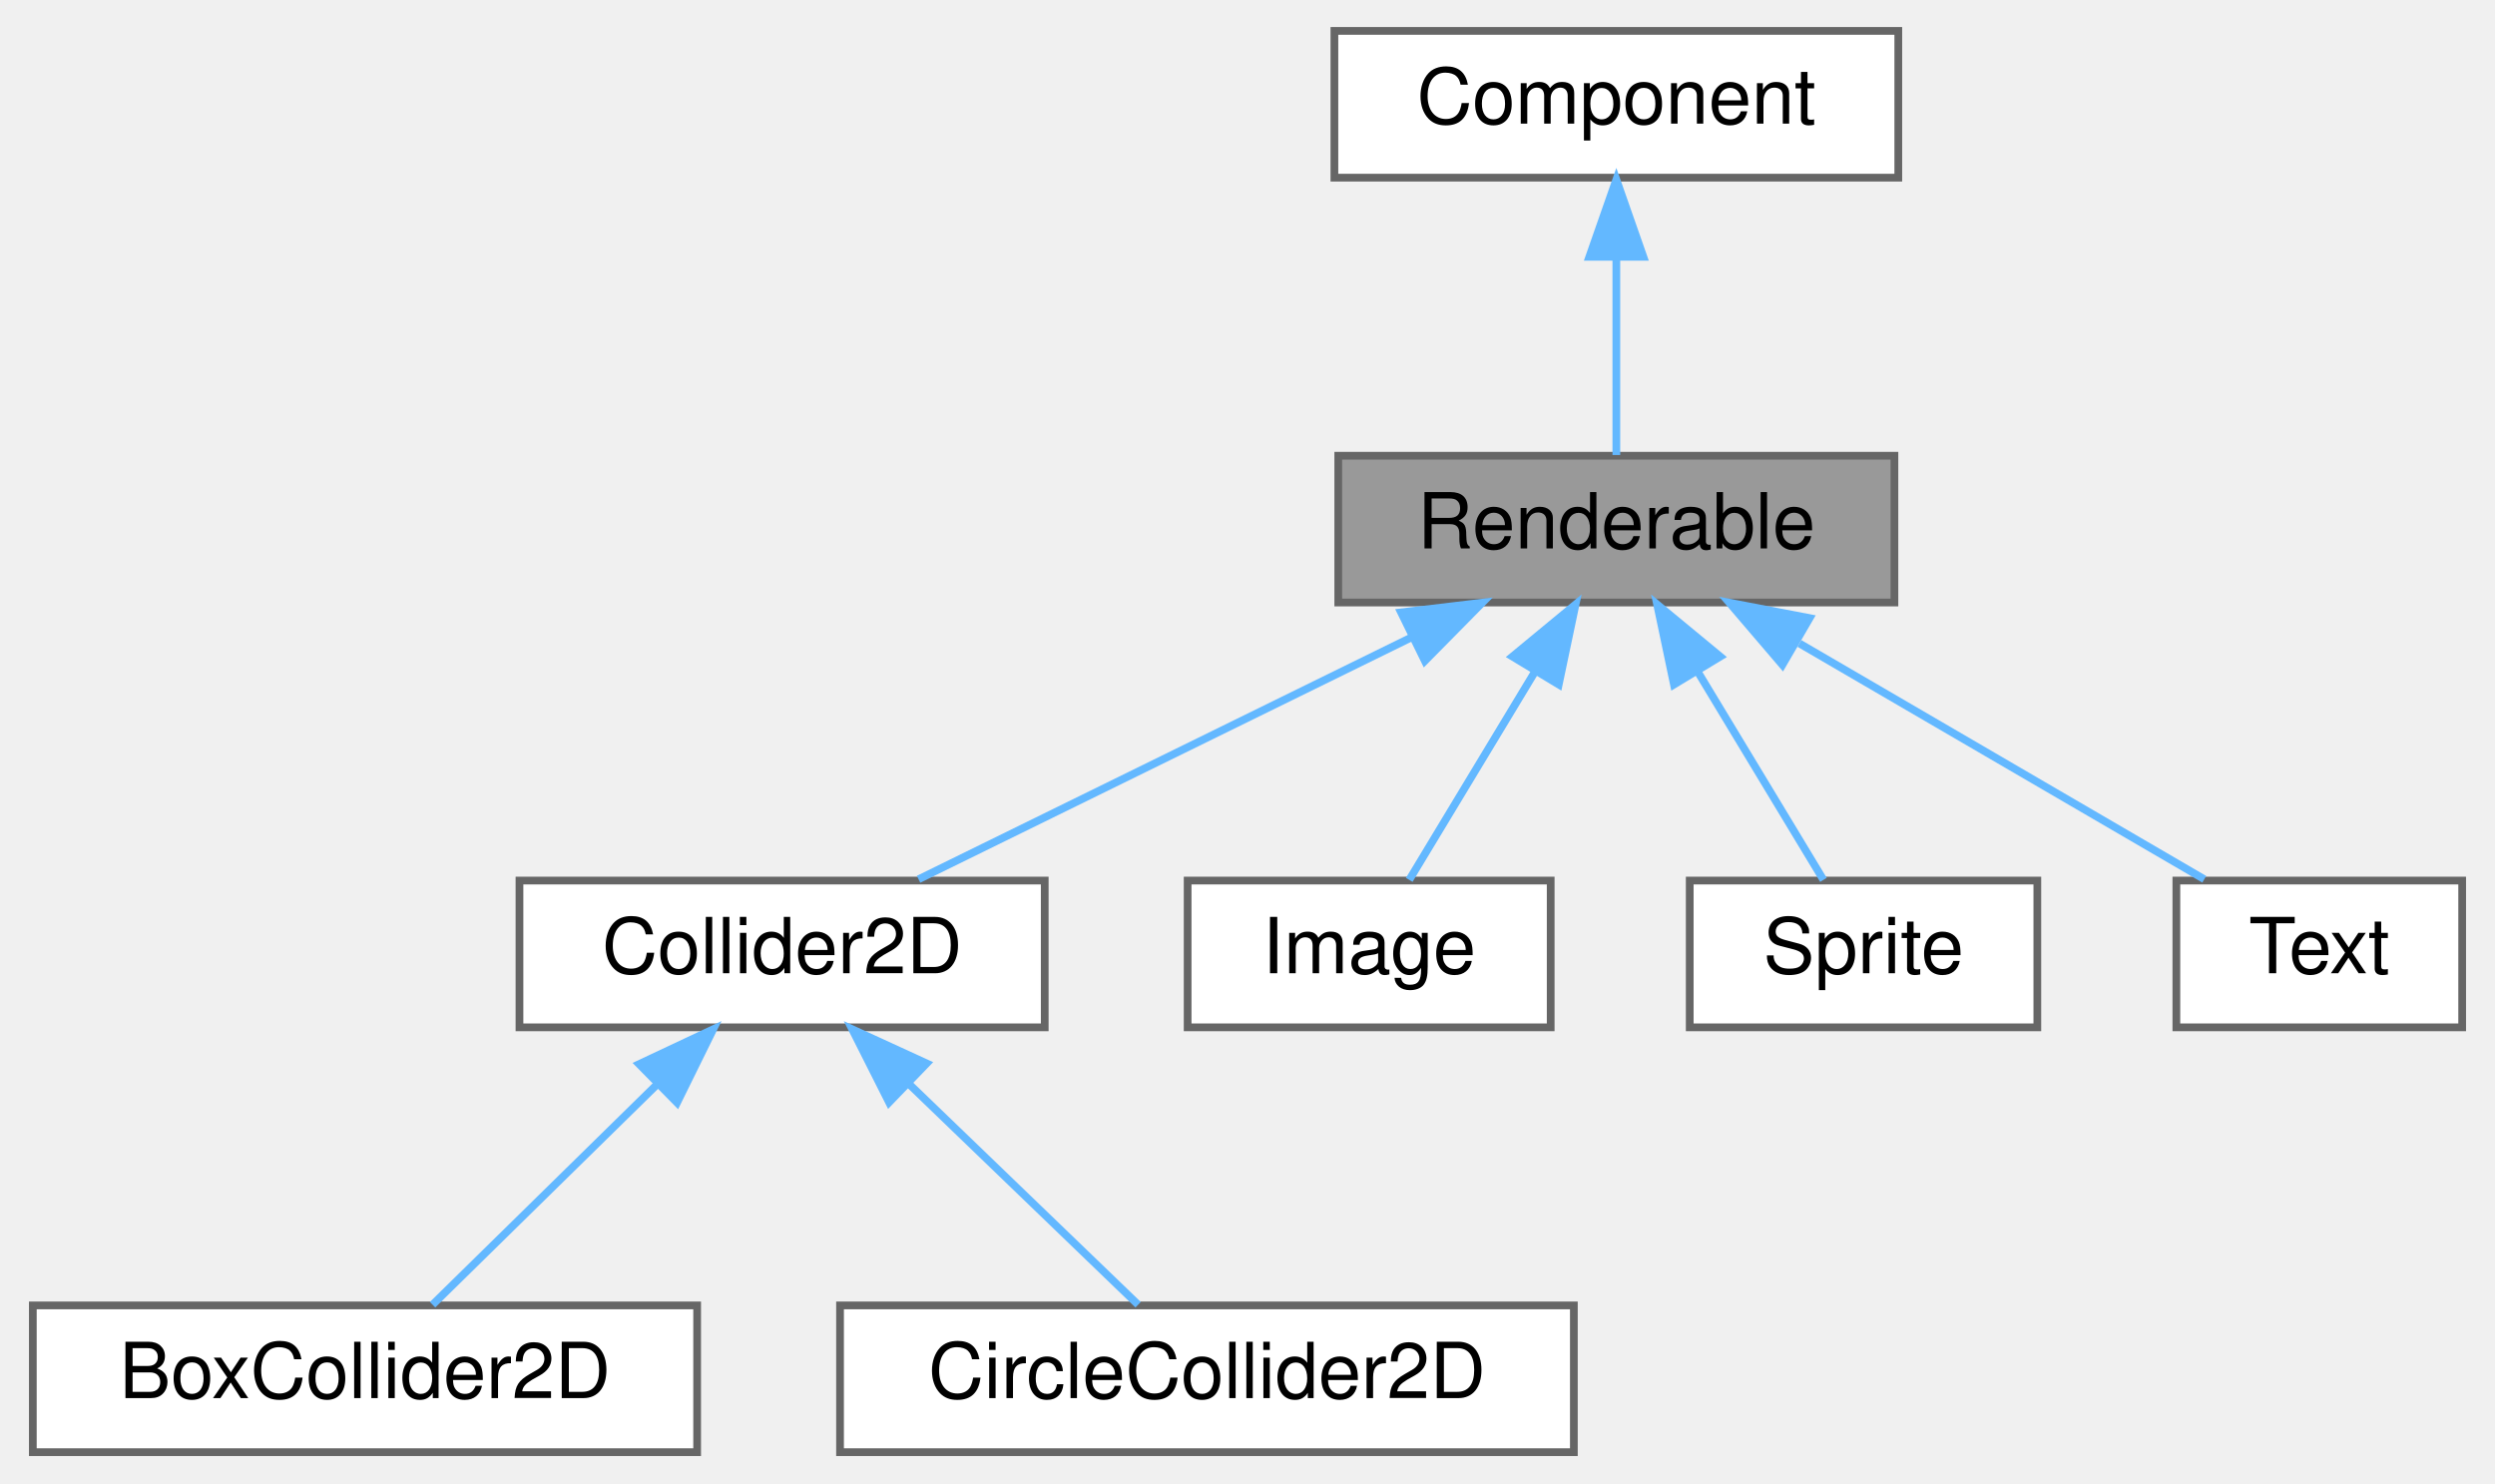
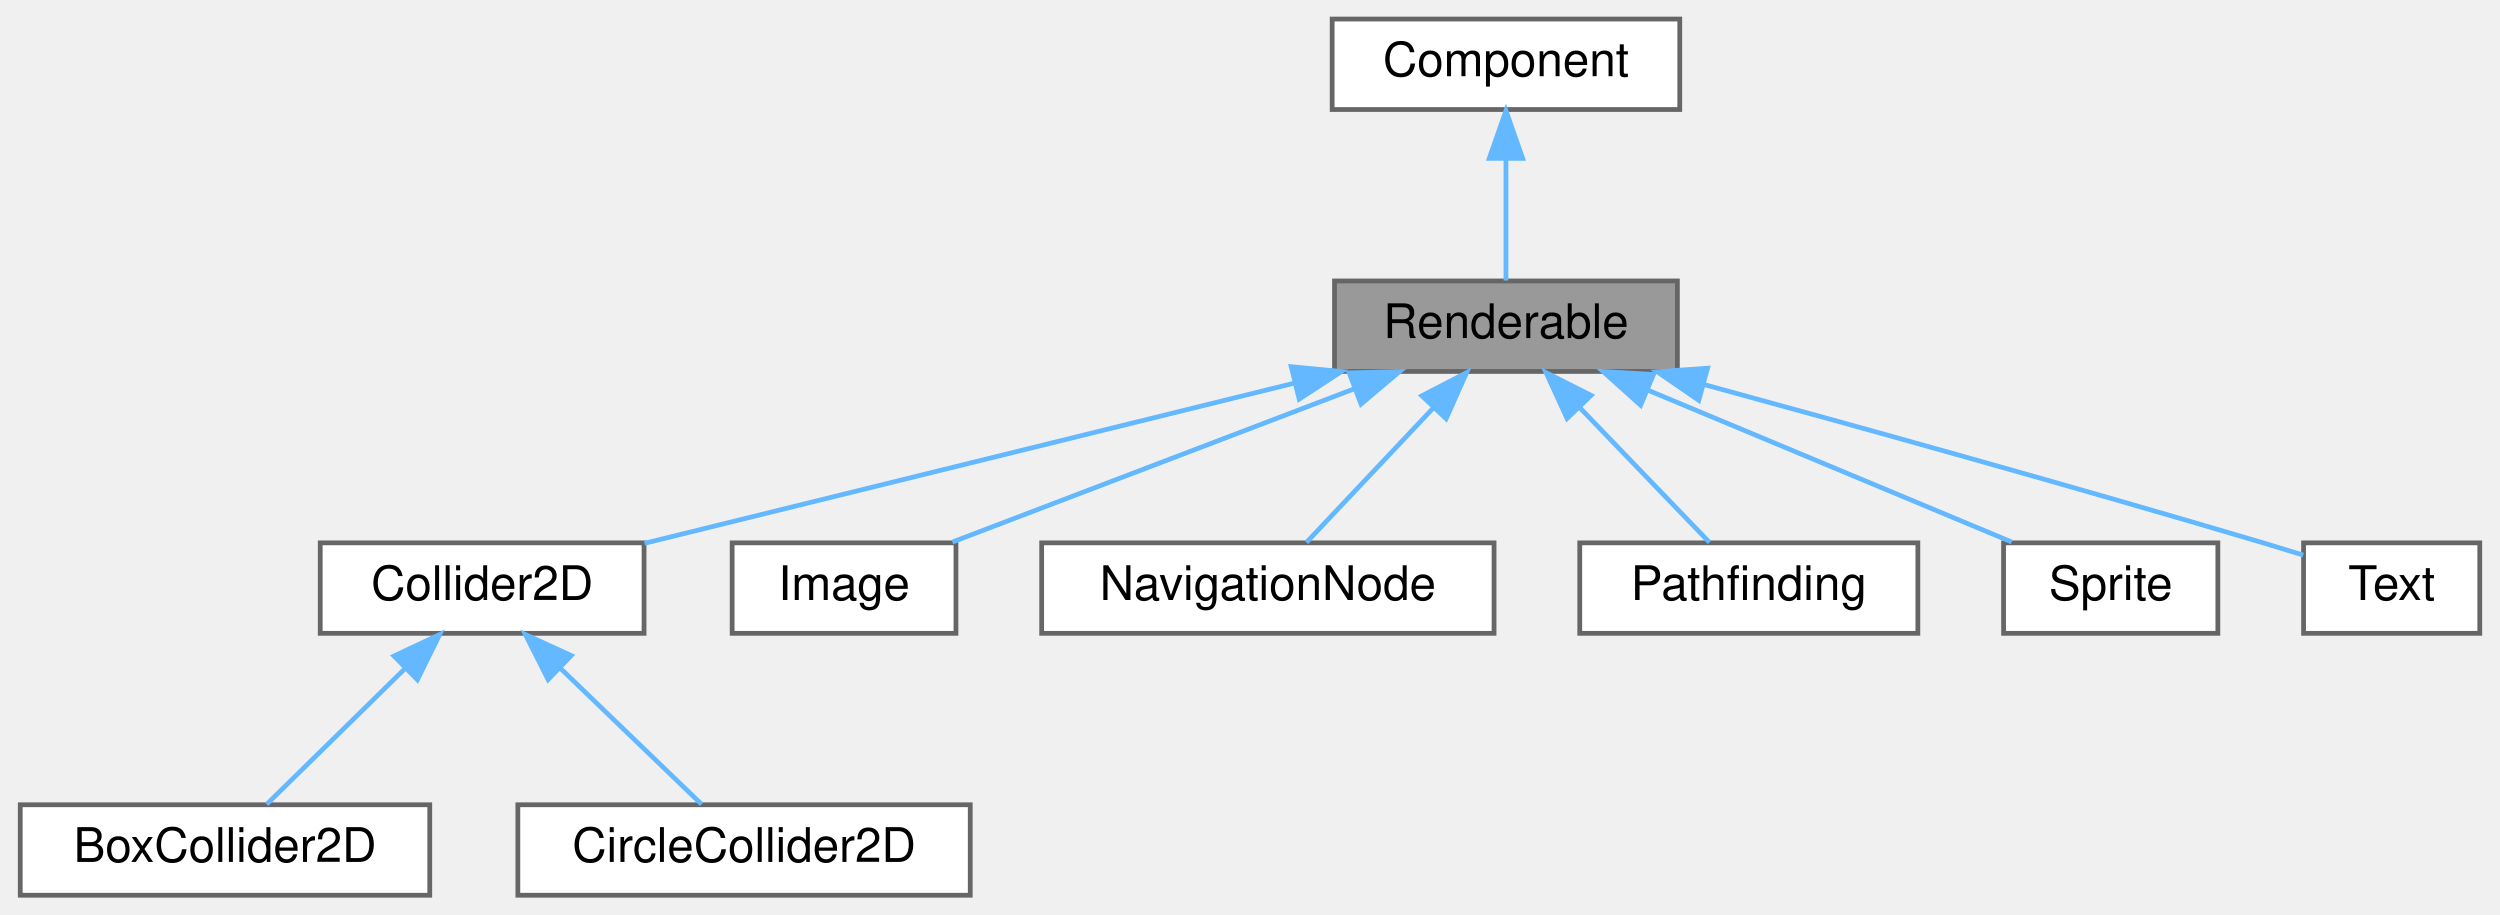
- <svg xmlns="http://www.w3.org/2000/svg" xmlns:xlink="http://www.w3.org/1999/xlink" width="323pt" height="192pt" viewBox="0.00 0.00 322.50 192.00">
+ <svg xmlns="http://www.w3.org/2000/svg" xmlns:xlink="http://www.w3.org/1999/xlink" width="525pt" height="192pt" viewBox="0.00 0.00 524.50 192.00">
  <g id="graph0" class="graph" transform="scale(1 1) rotate(0) translate(4 188)">
    <g id="Node000001" class="node">
      <g id="a_Node000001">
        <a xlink:title="Base class for renderable components in the engine.">
-           <polygon fill="#999999" stroke="#666666" points="241,-129 169,-129 169,-110 241,-110 241,-129" />
-           <text text-anchor="middle" x="205" y="-117" font-family="Helvetica,sans-Serif" font-size="10.00">Renderable</text>
+           <polygon fill="#999999" stroke="#666666" points="348,-129 276,-129 276,-110 348,-110 348,-129" />
+           <text text-anchor="middle" x="312" y="-117" font-family="Helvetica,sans-Serif" font-size="10.00">Renderable</text>
        </a>
      </g>
    </g>
    <g id="Node000003" class="node">
      <g id="a_Node000003">
        <a xlink:href="class_collider2_d.html" target="_top" xlink:title="A 2D collider base that defines the shape and physical properties of a GameObject for collision detec...">
          <polygon fill="white" stroke="#666666" points="131,-74 63,-74 63,-55 131,-55 131,-74" />
          <text text-anchor="middle" x="97" y="-62" font-family="Helvetica,sans-Serif" font-size="10.00">Collider2D</text>
        </a>
      </g>
    </g>
    <g id="edge2_Node000001_Node000003" class="edge">
      <g id="a_edge2_Node000001_Node000003">
        <a xlink:title=" ">
-           <path fill="none" stroke="#63b8ff" d="M178.51,-105.5C158.64,-95.75 132,-82.68 114.67,-74.17" />
-           <polygon fill="#63b8ff" stroke="#63b8ff" points="177.13,-108.72 187.65,-109.98 180.21,-102.44 177.13,-108.72" />
+           <path fill="none" stroke="#63b8ff" d="M267.58,-107.55C227.05,-97.56 168.02,-83.01 131.1,-73.91" />
+           <polygon fill="#63b8ff" stroke="#63b8ff" points="266.91,-110.99 277.46,-109.98 268.58,-104.19 266.91,-110.99" />
        </a>
      </g>
    </g>
    <g id="Node000006" class="node">
      <g id="a_Node000006">
        <a xlink:href="class_image.html" target="_top" xlink:title=" ">
          <polygon fill="white" stroke="#666666" points="196.5,-74 149.5,-74 149.5,-55 196.5,-55 196.5,-74" />
          <text text-anchor="middle" x="173" y="-62" font-family="Helvetica,sans-Serif" font-size="10.00">Image</text>
        </a>
      </g>
    </g>
    <g id="edge5_Node000001_Node000006" class="edge">
      <g id="a_edge5_Node000001_Node000006">
        <a xlink:title=" ">
-           <path fill="none" stroke="#63b8ff" d="M194.5,-101.1C189.03,-92.04 182.58,-81.37 178.19,-74.09" />
-           <polygon fill="#63b8ff" stroke="#63b8ff" points="191.55,-103 199.72,-109.75 197.54,-99.38 191.55,-103" />
+           <path fill="none" stroke="#63b8ff" d="M280.32,-106.42C254.53,-96.59 218.76,-82.95 195.74,-74.17" />
+           <polygon fill="#63b8ff" stroke="#63b8ff" points="279.08,-109.69 289.67,-109.98 281.57,-103.15 279.08,-109.69" />
        </a>
      </g>
    </g>
    <g id="Node000007" class="node">
      <g id="a_Node000007">
-         <a xlink:href="class_sprite.html" target="_top" xlink:title="Component that represents a 2D sprite to be rendered. The Sprite component holds a reference to a Tex...">
-           <polygon fill="white" stroke="#666666" points="259.5,-74 214.5,-74 214.5,-55 259.5,-55 259.5,-74" />
-           <text text-anchor="middle" x="237" y="-62" font-family="Helvetica,sans-Serif" font-size="10.00">Sprite</text>
+         <a xlink:href="class_navigation_node.html" target="_top" xlink:title="Component representing a navigation node in a navigation graph.">
+           <polygon fill="white" stroke="#666666" points="309.5,-74 214.5,-74 214.5,-55 309.5,-55 309.5,-74" />
+           <text text-anchor="middle" x="262" y="-62" font-family="Helvetica,sans-Serif" font-size="10.00">NavigationNode</text>
        </a>
      </g>
    </g>
    <g id="edge6_Node000001_Node000007" class="edge">
      <g id="a_edge6_Node000001_Node000007">
        <a xlink:title=" ">
-           <path fill="none" stroke="#63b8ff" d="M215.5,-101.1C220.97,-92.04 227.42,-81.37 231.81,-74.09" />
-           <polygon fill="#63b8ff" stroke="#63b8ff" points="212.46,-99.38 210.28,-109.75 218.45,-103 212.46,-99.38" />
+           <path fill="none" stroke="#63b8ff" d="M296.66,-102.24C287.9,-92.95 277.26,-81.68 270.1,-74.09" />
+           <polygon fill="#63b8ff" stroke="#63b8ff" points="294.34,-104.88 303.74,-109.75 299.43,-100.07 294.34,-104.88" />
        </a>
      </g>
    </g>
    <g id="Node000008" class="node">
      <g id="a_Node000008">
-         <a xlink:href="class_text.html" target="_top" xlink:title="UI Text Component.">
-           <polygon fill="white" stroke="#666666" points="314.5,-74 277.5,-74 277.5,-55 314.5,-55 314.5,-74" />
-           <text text-anchor="middle" x="296" y="-62" font-family="Helvetica,sans-Serif" font-size="10.00">Text</text>
+         <a xlink:href="class_pathfinding.html" target="_top" xlink:title="Component responsible for AI pathfinding using a navigation graph.">
+           <polygon fill="white" stroke="#666666" points="398.5,-74 327.5,-74 327.5,-55 398.5,-55 398.5,-74" />
+           <text text-anchor="middle" x="363" y="-62" font-family="Helvetica,sans-Serif" font-size="10.00">Pathfinding</text>
        </a>
      </g>
    </g>
    <g id="edge7_Node000001_Node000008" class="edge">
      <g id="a_edge7_Node000001_Node000008">
        <a xlink:title=" ">
-           <path fill="none" stroke="#63b8ff" d="M228.7,-104.7C245.28,-95.04 266.91,-82.44 281.11,-74.17" />
-           <polygon fill="#63b8ff" stroke="#63b8ff" points="226.5,-101.93 219.62,-109.98 230.02,-107.98 226.5,-101.93" />
+           <path fill="none" stroke="#63b8ff" d="M327.38,-102.52C336.37,-93.18 347.36,-81.75 354.74,-74.09" />
+           <polygon fill="#63b8ff" stroke="#63b8ff" points="324.83,-100.12 320.42,-109.75 329.88,-104.97 324.83,-100.12" />
+         </a>
+       </g>
+     </g>
+     <g id="Node000009" class="node">
+       <g id="a_Node000009">
+         <a xlink:href="class_sprite.html" target="_top" xlink:title="Component that represents a 2D sprite to be rendered. The Sprite component holds a reference to a Tex...">
+           <polygon fill="white" stroke="#666666" points="461.5,-74 416.5,-74 416.5,-55 461.5,-55 461.5,-74" />
+           <text text-anchor="middle" x="439" y="-62" font-family="Helvetica,sans-Serif" font-size="10.00">Sprite</text>
+         </a>
+       </g>
+     </g>
+     <g id="edge8_Node000001_Node000009" class="edge">
+       <g id="a_edge8_Node000001_Node000009">
+         <a xlink:title=" ">
+           <path fill="none" stroke="#63b8ff" d="M341.88,-106.03C365.37,-96.23 397.47,-82.83 418.22,-74.17" />
+           <polygon fill="#63b8ff" stroke="#63b8ff" points="340.29,-102.9 332.4,-109.98 342.98,-109.36 340.29,-102.9" />
+         </a>
+       </g>
+     </g>
+     <g id="Node000010" class="node">
+       <g id="a_Node000010">
+         <a xlink:href="class_text.html" target="_top" xlink:title="UI Text Component.">
+           <polygon fill="white" stroke="#666666" points="516.5,-74 479.5,-74 479.5,-55 516.5,-55 516.5,-74" />
+           <text text-anchor="middle" x="498" y="-62" font-family="Helvetica,sans-Serif" font-size="10.00">Text</text>
+         </a>
+       </g>
+     </g>
+     <g id="edge9_Node000001_Node000010" class="edge">
+       <g id="a_edge9_Node000001_Node000010">
+         <a xlink:title=" ">
+           <path fill="none" stroke="#63b8ff" d="M353.7,-107.22C385.83,-98.44 431.33,-85.79 471,-74 473.73,-73.19 476.61,-72.31 479.43,-71.43" />
+           <polygon fill="#63b8ff" stroke="#63b8ff" points="352.49,-103.93 343.76,-109.93 354.33,-110.68 352.49,-103.93" />
        </a>
      </g>
    </g>
    <g id="Node000002" class="node">
      <g id="a_Node000002">
        <a xlink:href="class_component.html" target="_top" xlink:title=" ">
-           <polygon fill="white" stroke="#666666" points="241.5,-184 168.5,-184 168.5,-165 241.5,-165 241.5,-184" />
-           <text text-anchor="middle" x="205" y="-172" font-family="Helvetica,sans-Serif" font-size="10.00">Component</text>
+           <polygon fill="white" stroke="#666666" points="348.5,-184 275.5,-184 275.5,-165 348.5,-165 348.5,-184" />
+           <text text-anchor="middle" x="312" y="-172" font-family="Helvetica,sans-Serif" font-size="10.00">Component</text>
        </a>
      </g>
    </g>
    <g id="edge1_Node000001_Node000002" class="edge">
      <g id="a_edge1_Node000001_Node000002">
        <a xlink:title=" ">
-           <path fill="none" stroke="#63b8ff" d="M205,-154.66C205,-145.93 205,-135.99 205,-129.09" />
-           <polygon fill="#63b8ff" stroke="#63b8ff" points="201.5,-154.75 205,-164.75 208.5,-154.75 201.5,-154.75" />
+           <path fill="none" stroke="#63b8ff" d="M312,-154.66C312,-145.93 312,-135.99 312,-129.09" />
+           <polygon fill="#63b8ff" stroke="#63b8ff" points="308.5,-154.75 312,-164.75 315.5,-154.75 308.5,-154.75" />
        </a>
      </g>
    </g>
    <g id="Node000004" class="node">
      <g id="a_Node000004">
        <a xlink:href="class_box_collider2_d.html" target="_top" xlink:title="A 2D box collider component that defines a rectangular collision shape for a GameObject.">
          <polygon fill="white" stroke="#666666" points="86,-19 0,-19 0,0 86,0 86,-19" />
          <text text-anchor="middle" x="43" y="-7" font-family="Helvetica,sans-Serif" font-size="10.00">BoxCollider2D</text>
        </a>
      </g>
    </g>
    <g id="edge3_Node000003_Node000004" class="edge">
      <g id="a_edge3_Node000003_Node000004">
        <a xlink:title=" ">
          <path fill="none" stroke="#63b8ff" d="M80.72,-47.52C71.2,-38.18 59.56,-26.75 51.75,-19.09" />
          <polygon fill="#63b8ff" stroke="#63b8ff" points="78.49,-50.24 88.08,-54.75 83.4,-45.25 78.49,-50.24" />
        </a>
      </g>
    </g>
    <g id="Node000005" class="node">
      <g id="a_Node000005">
        <a xlink:href="class_circle_collider2_d.html" target="_top" xlink:title="A 2D circle collider component that defines a circular collision shape for a GameObject.">
          <polygon fill="white" stroke="#666666" points="199.5,-19 104.5,-19 104.5,0 199.5,0 199.5,-19" />
          <text text-anchor="middle" x="152" y="-7" font-family="Helvetica,sans-Serif" font-size="10.00">CircleCollider2D</text>
        </a>
      </g>
    </g>
    <g id="edge4_Node000003_Node000005" class="edge">
      <g id="a_edge4_Node000003_Node000005">
        <a xlink:title=" ">
          <path fill="none" stroke="#63b8ff" d="M113.29,-47.8C123.04,-38.41 135.05,-26.83 143.09,-19.09" />
          <polygon fill="#63b8ff" stroke="#63b8ff" points="110.85,-45.29 106.08,-54.75 115.71,-50.33 110.85,-45.29" />
        </a>
      </g>
    </g>
  </g>
</svg>
